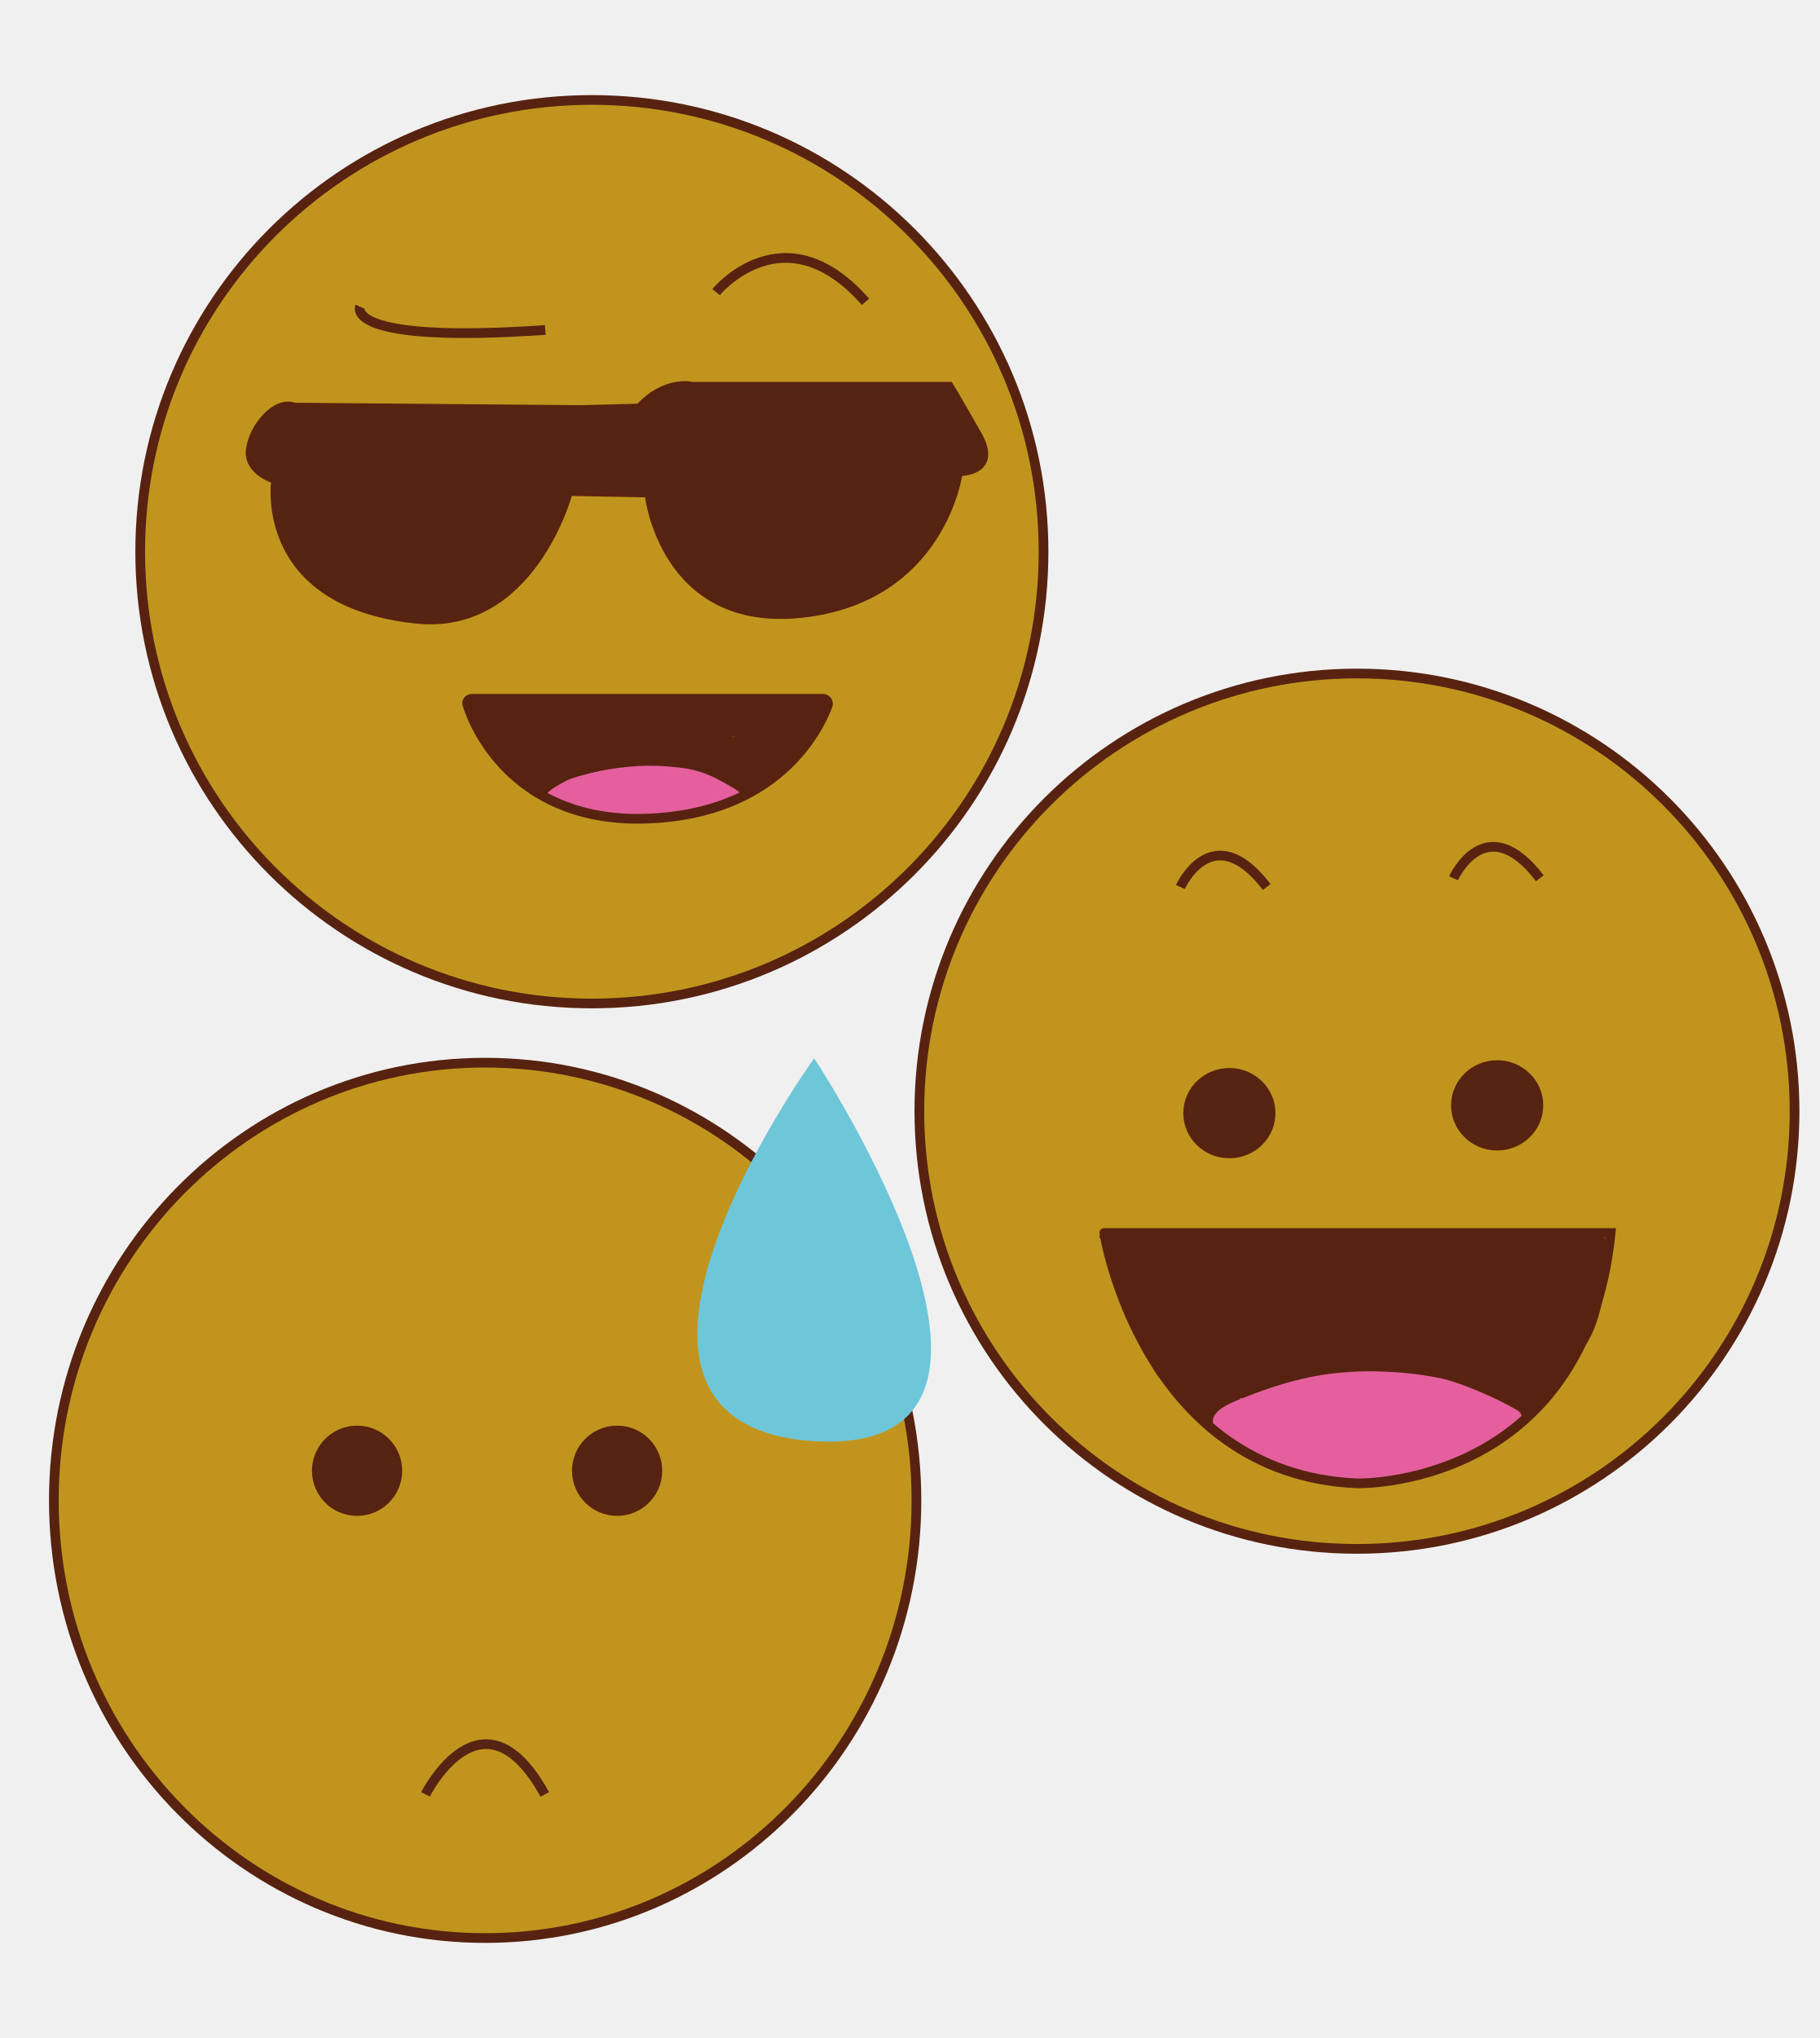
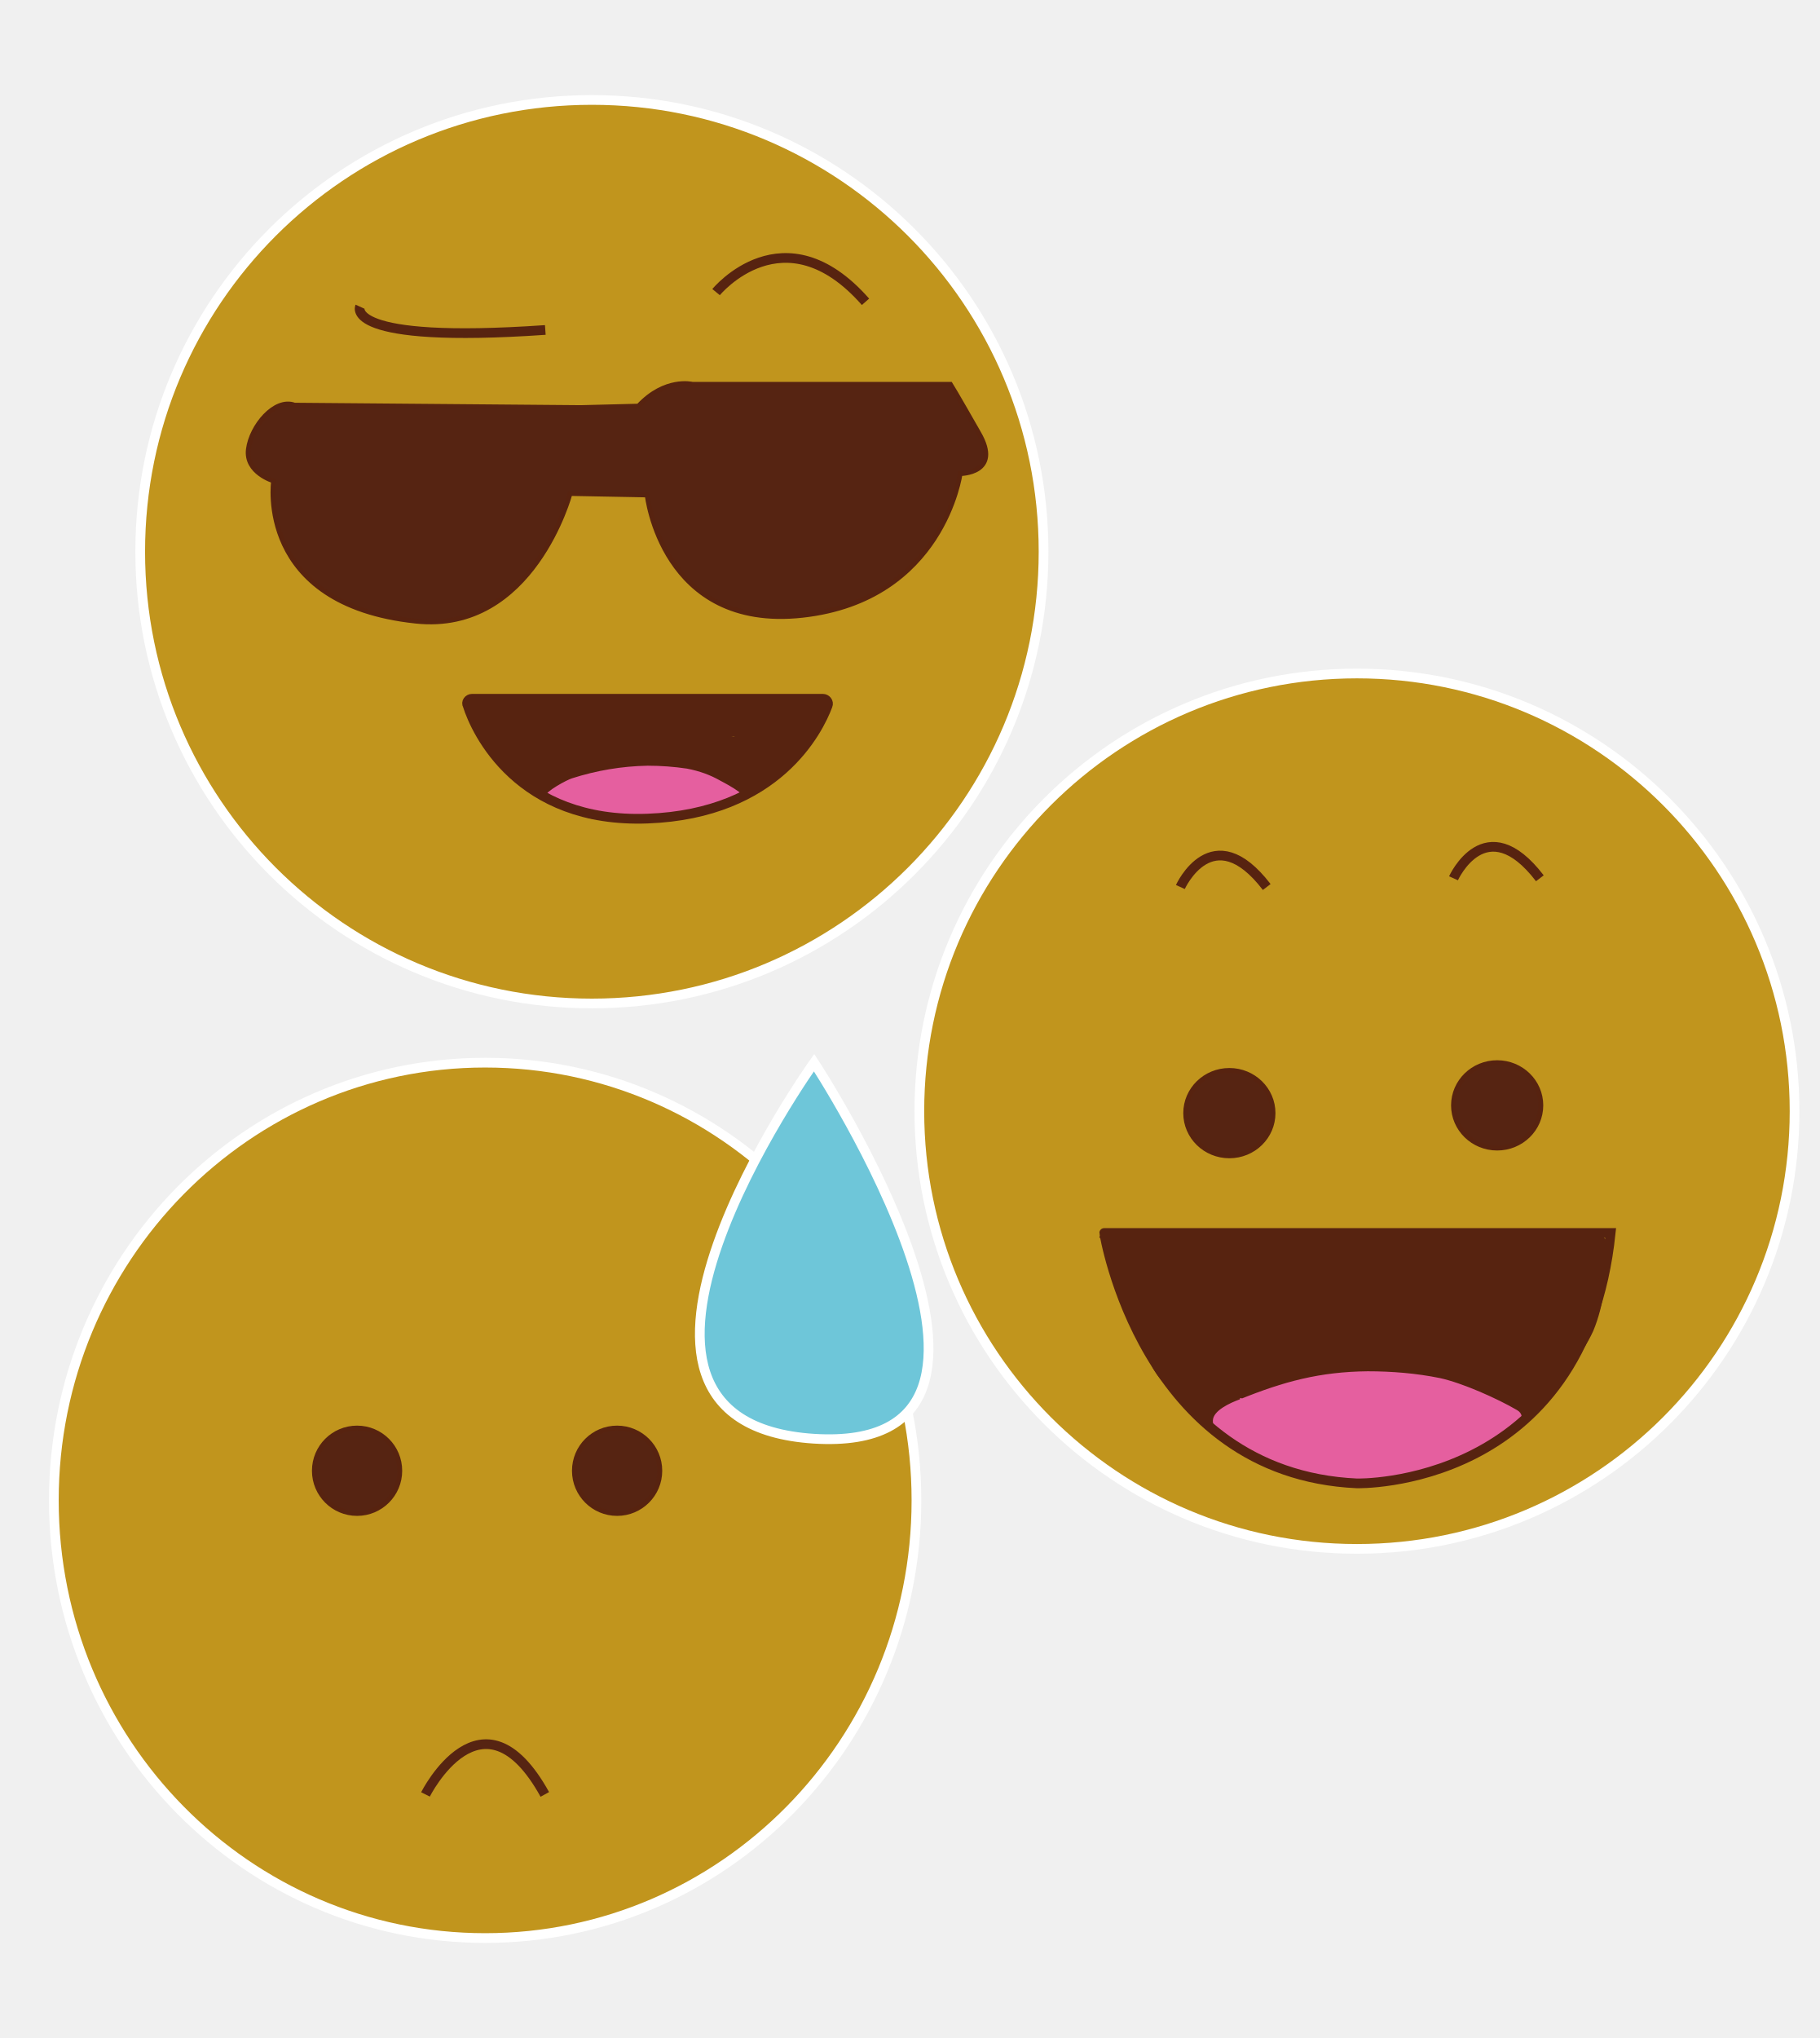
<svg xmlns="http://www.w3.org/2000/svg" version="1.1" id="Calque_2_00000157278241238993906180000009712065179425455785_" x="0px" y="0px" viewBox="0 0 375 420" style="enable-background:new 0 0 375 420;" xml:space="preserve">
  <style type="text/css">
- 	.st0{fill:#C1951D;stroke:#572310;stroke-width:2;stroke-miterlimit:10;}
- 	.st1{fill:#6EC6D9;stroke:#6EC6D9;stroke-miterlimit:10;}
+ 	.st0{fill:#C1951D;stroke:#FFFFFF;stroke-width:2;stroke-miterlimit:10;}
+ 	.st1{fill:#6EC6D9;stroke:#FFFFFF;stroke-width:2;stroke-miterlimit:10;}
	.st2{fill:none;stroke:#562412;stroke-width:2;stroke-miterlimit:10;}
	.st3{fill:#562412;stroke:#572310;stroke-miterlimit:10;}
	.st4{fill:none;stroke:#572310;stroke-width:2;stroke-miterlimit:10;}
	.st5{fill:#572310;}
	.st6{fill:#E55F9F;}
</style>
  <g id="Calque_1-2">
    <g>
      <ellipse class="st0" cx="100" cy="309.2" rx="88.9" ry="90.2" />
      <path class="st1" d="M167.8,219c0,0-53,74.1,0,77.5C220.9,299.8,167.8,219,167.8,219z" />
      <path class="st2" d="M87.7,369.8c0,0,11.7-23.3,24.6,0" />
      <ellipse class="st3" cx="73.6" cy="303.1" rx="8.8" ry="8.8" />
      <ellipse class="st3" cx="127.2" cy="303.1" rx="8.8" ry="8.8" />
    </g>
    <g>
      <circle class="st0" cx="279.7" cy="229" r="90.2" />
      <path class="st4" d="M243.3,182.8c0,0,6.6-14.6,17.8,0" />
      <path class="st4" d="M247.2,292c0,0,31.1-21.8,67.6,0" />
      <path class="st4" d="M299.6,181c0,0,6.6-14.6,17.8,0" />
      <ellipse class="st3" cx="308.6" cy="227.8" rx="9" ry="8.8" />
      <ellipse class="st3" cx="253.4" cy="229.4" rx="9" ry="8.8" />
      <path class="st5" d="M233.7,262.4c31.1-0.3,62.1-0.7,93.2-1l-4.5-4.5c-0.1,4.5-0.3,9.1-2,13.3c-1.9,4.5-5.9,8.4-9,12.1l4.3-1.2    c-15-6.4-31.8-7.9-47.8-5.2c-3.8,0.6-7.5,1.6-11.3,2.7c-1.9,0.6-3.9,1.3-5.8,2.2c-0.6,0.3-1.2,0.4-1.7,0.7    c-1.3,0.4-0.9,0.6,1.3,0.6c0-0.3-1.9-1.6-2.2-1.9c-2.7-2.6-3.5-5.5-5.3-8.7c-1.6-3-4.2-5.5-4.9-9l-4.3,5.6    c14.9-1.7,29.9-2.6,44.9-2.6c7.4,0,14.7,0.3,22.1,0.7c7.4,0.4,15,1.6,22.4,0l-5.1-6.6c-1.9,2.7-3,5.8-4.2,9    c-0.4,1.3-1,2.6-1.7,3.9c-0.1,0.4-0.4,0.7-0.7,1.2c-0.3,0.3-0.6,0.6-0.9,0.9c-0.6,0.6-0.6,0.6,0,0.1c-1.9,0.1-4-0.3-5.9-0.6    c-2-0.1-4-0.4-6.1-0.6c-4-0.4-8.1-0.7-12.1-1.2c-8.1-0.7-16-0.4-24.1,0.7c-2,0.3-4,0.6-6.1,0.9c-1.9,0.3-4.5,0.1-6.2,0.9    c-1.4,0-1.2,0.3,0.6,0.9c-0.3-0.4-0.6-0.9-0.9-1.3c-0.4-0.7-0.9-1.3-1.3-2c-1-1.7-1.9-3.5-2.6-5.3l-3.2,5.5    c5.3-1.7,11.4-1.6,17.1-2c5.8-0.4,11.6-0.9,17.5-1c5.8-0.3,11.7-0.4,17.5-0.4c3,0,5.9,0,9,0c1.3,0,2.6,0,3.9,0.1    c0.7,0,1.4,0,2.2,0.1c0.4,0,2.5,0.6,1.3,0l-1.6-1.6l0.3,0.6l-0.6-2.3c0-0.9-0.3,0.3-0.4,0.6c-0.3,0.6-0.6,1-0.9,1.6    c-0.3,0.4-0.6,0.7-0.9,1.2c-0.1,0.1-0.3,0.3-0.4,0.4c-0.6,0.6-0.1,0.4,1.4-0.4c-0.1-0.4-3.5-0.9-3.9-1c-1.4-0.3-3-0.4-4.5-0.6    c-5.6-0.4-11.4,0-17.1,0.1c-11.7,0.4-23.6,1.3-35.3,1.3c-5.8,0-5.8,9.1,0,9c10.6-0.1,21.1-0.7,31.7-1.2c5.2-0.3,10.3-0.4,15.5-0.4    c2.3,0,4.5,0,6.8,0.4c2.5,0.4,4.9,1.6,7.4,1.3c4.3-0.4,7.8-5.9,9.1-9.7c0.9-2.7,0.1-5.8-2.5-7.1c-2.3-1.2-5.5-1-7.9-1    c-10.4-0.3-21-0.1-31.2,0.4c-5.9,0.3-12,0.6-17.9,1.2c-5.9,0.4-12.1,0.4-17.6,2.3c-2.2,0.7-4,3.2-3.2,5.5c1.3,3.3,2.7,6.6,4.8,9.5    c1,1.4,1.9,3,3.3,4c1.9,1.2,3.6,1,5.8,0.7c7.4-1,14.7-2.5,22.1-2.7s14.6,0.6,21.8,1.2c3.8,0.3,7.5,0.7,11.3,1s7.2,0.7,10.4-2.2    c4.9-4.5,5.5-11.6,9.1-16.9c2.5-3.5-1.6-7.4-5.1-6.6c-6.8,1.4-14.2,0-21-0.3c-7.4-0.4-14.7-0.6-22.1-0.6    c-14.7,0-29.5,0.9-44.1,2.6c-3,0.3-4.5-0.1-3.9,2.9c0.6,3.2,1.9,8.3,3.6,10.9c1.7,2.6,2.6,5.1,3.9,7.8c1.4,2.9,3.9,5.2,6.5,7.4    c1.4,1.2,4.3,4.7,6,4.9c2,0.3,2.1-3.2,3.8-3.9c12-5.1,25.3-6.6,38.2-5.3c7.4,0.7,14.8,4,21.7,6.8c1.3,0.6,3.3-1.1,4.2-2.3    c3.8-4.6,8.2-9.1,10.7-14.6c2.3-5.5,2.7-11.3,3-17.2c0-2.5-2.1-3-4.4-3c-31.1,0.3-64.8-0.1-95.9,0.2    C225.2,254,227.8,262.4,233.7,262.4L233.7,262.4L233.7,262.4z" />
      <path class="st6" d="M262.2,297.8c2.2,0,4.5,0,6.6,0.1c1.9,0.1,4,0,5.8,0.4l-2.7-2l0.1,0.3l-0.4-3.5c-0.1-0.3-0.4-0.1-0.6,0.6    c-0.9,1.2-0.4,1,1.3-0.6c-0.1-0.1-2.2,0-2.3,0c-1.6-0.1-3.2-0.6-4.6-1.2c-3.3-1.2-6.5-3.2-9.8-3.8v8.7c8.4-3.3,17.2-5.5,26.2-5.5    c4.3,0,8.7,0.1,12.9,1.2c4.2,1,7.9,3.8,12.3,4.8v-8.7c-5.9,2.2-11.9,4.5-18.1,6.1c-5.3,1.3-11.6,2.5-16.9,0.4l2,1.2l-0.3-0.1    l1.2,2l-0.1-0.6v2.5l0.3-0.6l-1.2,2c2-2.3,6.1-2.5,8.8-3c4.2-0.9,8.5-1.6,12.9-2.5c2.5-0.4,3.8-3.3,3.2-5.5    c-0.7-2.5-3.2-3.6-5.5-3.2c-3.5,0.7-7.1,1.3-10.6,2c-2.7,0.6-5.6,0.9-8.4,1.9c-3,1-6.6,2.7-7.8,5.9c-1.3,3.9,1.4,6.4,4.8,7.4    c12.9,3.3,27.4-2.6,37.8-7.9c3.9-1.4,5.9-4.7,3.6-6c-4.1-2.4-11.3-5.6-15.9-6.6c-4.9-1-10-1.4-14.9-1.4    c-9.8,0.1-17.3,2.1-26.4,5.8c-1.9,0.7-5.5,2.3-5.5,4.4c0,1.9,1.4,4,3.3,4.3c4,0.7,8.9,4.6,13,5.7c3.6,1,8.4,0.5,11.5-2.4    c1.2-1.2,2.6-3.2,3-4.8c0.7-2.6-1.2-5.3-3.8-5.9c-4.5-1.2-9.8-0.9-14.5-0.9C256.4,288.8,256.4,297.8,262.2,297.8L262.2,297.8    L262.2,297.8z" />
      <path class="st4" d="M279.7,305.7c0,0,46.8,1.2,52.3-51.6H227.6C227.6,254,235.4,303.7,279.7,305.7z" />
    </g>
    <g>
      <circle class="st0" cx="122" cy="113.7" r="93.1" />
      <path class="st4" d="M147.6,60.2c0,0,14-17.1,30.8,2" />
      <path class="st4" d="M74.2,63.2c0,0-3.5,7.7,38.2,4.8" />
-       <path class="st3" d="M119.7,84l11.9-0.3c5.5-5.9,11.1-4.5,11.1-4.5h53.2c0,0,0.9,1.4,5.8,10c4.9,8.4-3.8,8.4-3.8,8.4    s-3.5,26-32.5,29.2S133.4,102,133.4,102l-15.9-0.3c0,0-7.7,28.9-31.8,26.3c-33.1-3.5-29.3-28.9-29.3-28.9s-5.8-1.7-5.2-6.5    c0.6-4.8,5.5-10.6,9.5-9.1L119.7,84L119.7,84z" />
-       <path class="st5" d="M101.1,148.3c21.3-0.1,42.7-0.4,64-0.5l-3.1-2.2c-0.1,2.2-0.2,4.5-1.4,6.5c-1.3,2.2-4.1,4.1-6.2,5.9l3-0.6    c-10.3-3.1-21.8-3.9-32.8-2.5c-2.6,0.3-5.2,0.8-7.7,1.3c-1.3,0.3-2.7,0.6-4,1.1c-0.4,0.1-0.8,0.2-1.2,0.4    c-0.9,0.2-0.6,0.3,0.9,0.3c0-0.1-1.3-0.8-1.5-0.9c-1.9-1.3-2.4-2.7-3.7-4.2c-1.1-1.5-2.9-2.7-3.4-4.4l-3,2.8    c10.2-0.8,20.5-1.3,30.9-1.3c5.1,0,10.1,0.1,15.2,0.4c5.1,0.2,10.3,0.8,15.4,0l-3.5-3.3c-1.3,1.3-2.1,2.8-2.9,4.4    c-0.3,0.6-0.7,1.3-1.2,1.9c-0.1,0.2-0.3,0.4-0.5,0.6c-0.2,0.1-0.4,0.3-0.6,0.4c-0.4,0.3-0.4,0.3,0,0.1c-1.3,0.1-2.8-0.1-4.1-0.3    c-1.4-0.1-2.8-0.2-4.2-0.3c-2.8-0.2-5.6-0.4-8.3-0.6c-5.6-0.4-11-0.2-16.6,0.4c-1.4,0.1-2.8,0.3-4.2,0.4c-1.3,0.1-3.1,0.1-4.3,0.4    c-1,0-0.8,0.1,0.4,0.4c-0.2-0.2-0.4-0.4-0.6-0.6c-0.3-0.4-0.6-0.6-0.9-1c-0.7-0.8-1.3-1.7-1.8-2.6l-2.2,2.7    c3.7-0.8,7.8-0.8,11.7-1c4-0.2,7.9-0.4,12-0.5c4-0.1,8-0.2,12-0.2c2.1,0,4.1,0,6.2,0c0.9,0,1.8,0,2.7,0.1c0.5,0,1,0,1.5,0.1    c0.3,0,1.7,0.3,0.9,0l-1.1-0.8l0.2,0.3l-0.4-1.1c0-0.4-0.2,0.1-0.3,0.3c-0.2,0.3-0.4,0.5-0.6,0.8c-0.2,0.2-0.4,0.4-0.6,0.6    c-0.1,0.1-0.2,0.1-0.3,0.2c-0.4,0.3-0.1,0.2,1-0.2c-0.1-0.2-2.4-0.4-2.7-0.5c-1-0.1-2.1-0.2-3.1-0.3c-3.9-0.2-7.8,0-11.7,0.1    c-8,0.2-16.2,0.6-24.2,0.6c-4,0-4,4.5,0,4.4c7.2-0.1,14.5-0.4,21.7-0.6c3.6-0.1,7-0.2,10.6-0.2c1.6,0,3.1,0,4.7,0.2    c1.7,0.2,3.4,0.8,5.1,0.6c3-0.2,5.4-2.9,6.2-4.7c0.6-1.3,0.1-2.8-1.7-3.5c-1.6-0.6-3.8-0.5-5.5-0.5c-7.1-0.1-14.4-0.1-21.4,0.2    c-4.1,0.1-8.2,0.3-12.3,0.6c-4.1,0.2-8.3,0.2-12.1,1.1c-1.5,0.4-2.8,1.6-2.2,2.7c0.9,1.6,1.9,3.3,3.3,4.7c0.7,0.7,1.3,1.5,2.3,2    c1.3,0.6,2.5,0.5,4,0.4c5.1-0.5,10.1-1.2,15.2-1.3c5.1-0.1,10,0.3,15,0.6c2.6,0.1,5.2,0.4,7.7,0.5c2.6,0.1,5,0.4,7.1-1.1    c3.4-2.2,3.8-5.7,6.2-8.3c1.7-1.7-1.1-3.6-3.5-3.3c-4.7,0.7-9.7,0-14.4-0.1c-5.1-0.2-10.1-0.3-15.2-0.3c-10.1,0-23.9-0.9-33.9,0    c-2.1,0.1,0.3,2.6,0.7,4c0.4,1.6,1.6,2.8,2.8,4s1.8,2.5,2.7,3.8c1,1.4,2.7,2.5,4.5,3.6c1,0.6,3.8,3.5,5,3.6    c1.4,0.1,5.3,2.7,6.5,2.4c2.6,2.3,3.7,0.9,12.6,1.5c5.1,0.4,11.4-0.2,16.3-2.7c0.9,0.3,9.8-4.2,10.4-4.7c2.6-2.3,5.7-4.5,7.3-7.1    c1.6-2.7,3.9-6.7,4.1-9.6c0-1.2-3.5-1-5.1-1c-21.3,0.1-44.8,0.3-66.2,0.4C94.9,143.9,97.1,148.3,101.1,148.3L101.1,148.3    L101.1,148.3z" />
-       <path class="st6" d="M123.1,164.4c1.2,0,2.4,0,3.6,0.1c1,0.1,2.2,0,3.2,0.2l-1.5-0.9l0.1,0.1l-0.2-1.5c-0.1-0.1-0.2-0.1-0.3,0.3    c-0.5,0.5-0.2,0.4,0.7-0.3c-0.1-0.1-1.2,0-1.3,0c-0.9-0.1-1.7-0.3-2.5-0.5c-1.8-0.5-3.5-1.4-5.4-1.6v3.8c4.6-1.5,9.4-2.4,14.3-2.4    c2.4,0,4.7,0.1,7,0.5c2.3,0.4,4.3,1.6,6.7,2.1v-3.8c-3.2,1-6.5,2-9.9,2.7c-2.9,0.6-6.3,1.1-9.2,0.2l1.1,0.5l-0.2-0.1l0.6,0.9    l-0.1-0.3v1.1l0.2-0.3l-0.6,0.9c1.1-1,3.3-1.1,4.8-1.3c2.3-0.4,4.7-0.7,7-1.1c1.3-0.2,2-1.5,1.7-2.4c-0.4-1.1-1.7-1.6-3-1.4    c-1.9,0.3-3.9,0.6-5.8,0.9c-1.5,0.3-3.1,0.4-4.6,0.8c-1.7,0.4-3.6,1.2-4.3,2.6c-0.7,1.7,0.8,2.8,2.6,3.2c7,1.5,18.6-0.5,25.1-2.4    c2.1-0.6-2.5-3.1-4.4-4.1c-2.1-1.2-4.3-2-6.9-2.5c-2.7-0.4-5.4-0.6-8.1-0.6c-5.4,0.1-10.6,1-15.6,2.6c-1,0.3-5.5,2.7-5.5,3.7    c0,0.8,4.6,2.1,5.7,2.3c2.2,0.3,4.7,1,6.9,1.5c2,0.4,12.3,1,13.9-0.3c0.6-0.5-6.2-3.3-6-4c0.4-1.1-0.6-2.3-2.1-2.6    c-2.4-0.5-5.4-0.4-7.9-0.4C119.9,160.5,119.9,164.4,123.1,164.4L123.1,164.4L123.1,164.4z" />
-       <path class="st4" d="M97.3,144h72.3c0.7,0,1.3,0.7,1,1.4c-1.9,5.1-10.4,22.3-37.1,23.3c-26.7,1-35.4-17.9-37.1-23.3    C96,144.7,96.6,144,97.3,144z" />
+       <path class="st3" d="M119.7,84l11.9-0.3c5.5-5.9,11.1-4.5,11.1-4.5h53.2c0,0,0.9,1.4,5.8,10c4.9,8.4-3.8,8.4-3.8,8.4    s-3.5,26-32.5,29.2c-29,3.2-32-24.8-32-24.8l-15.9-0.3c0,0-7.7,28.9-31.8,26.3c-33.1-3.5-29.3-28.9-29.3-28.9s-5.8-1.7-5.2-6.5    s5.5-10.6,9.5-9.1L119.7,84L119.7,84z" />
+       <path class="st5" d="M101.1,148.3c21.3-0.1,42.7-0.4,64-0.5l-3.1-2.2c-0.1,2.2-0.2,4.5-1.4,6.5c-1.3,2.2-4.1,4.1-6.2,5.9l3-0.6    c-10.3-3.1-21.8-3.9-32.8-2.5c-2.6,0.3-5.2,0.8-7.7,1.3c-1.3,0.3-2.7,0.6-4,1.1c-0.4,0.1-0.8,0.2-1.2,0.4    c-0.9,0.2-0.6,0.3,0.9,0.3c0-0.1-1.3-0.8-1.5-0.9c-1.9-1.3-2.4-2.7-3.7-4.2c-1.1-1.5-2.9-2.7-3.4-4.4l-3,2.8    c10.2-0.8,20.5-1.3,30.9-1.3c5.1,0,10.1,0.1,15.2,0.4c5.1,0.2,10.3,0.8,15.4,0l-3.5-3.3c-1.3,1.3-2.1,2.8-2.9,4.4    c-0.3,0.6-0.7,1.3-1.2,1.9c-0.1,0.2-0.3,0.4-0.5,0.6c-0.2,0.1-0.4,0.3-0.6,0.4c-0.4,0.3-0.4,0.3,0,0.1c-1.3,0.1-2.8-0.1-4.1-0.3    c-1.4-0.1-2.8-0.2-4.2-0.3c-2.8-0.2-5.6-0.4-8.3-0.6c-5.6-0.4-11-0.2-16.6,0.4c-1.4,0.1-2.8,0.3-4.2,0.4c-1.3,0.1-3.1,0.1-4.3,0.4    c-1,0-0.8,0.1,0.4,0.4c-0.2-0.2-0.4-0.4-0.6-0.6c-0.3-0.4-0.6-0.6-0.9-1c-0.7-0.8-1.3-1.7-1.8-2.6l-2.2,2.7    c3.7-0.8,7.8-0.8,11.7-1c4-0.2,7.9-0.4,12-0.5c4-0.1,8-0.2,12-0.2c2.1,0,4.1,0,6.2,0c0.9,0,1.8,0,2.7,0.1c0.5,0,1,0,1.5,0.1    c0.3,0,1.7,0.3,0.9,0l-1.1-0.8l0.2,0.3l-0.4-1.1c0-0.4-0.2,0.1-0.3,0.3c-0.2,0.3-0.4,0.5-0.6,0.8c-0.2,0.2-0.4,0.4-0.6,0.6    c-0.1,0.1-0.2,0.1-0.3,0.2c-0.4,0.3-0.1,0.2,1-0.2c-0.1-0.2-2.4-0.4-2.7-0.5c-1-0.1-2.1-0.2-3.1-0.3c-3.9-0.2-7.8,0-11.7,0.1    c-8,0.2-16.2,0.6-24.2,0.6c-4,0-4,4.5,0,4.4c7.2-0.1,14.5-0.4,21.7-0.6c3.6-0.1,7-0.2,10.6-0.2c1.6,0,3.1,0,4.7,0.2    c1.7,0.2,3.4,0.8,5.1,0.6c3-0.2,5.4-2.9,6.2-4.7c0.6-1.3,0.1-2.8-1.7-3.5c-1.6-0.6-3.8-0.5-5.5-0.5c-7.1-0.1-14.4-0.1-21.4,0.2    c-4.1,0.1-8.2,0.3-12.3,0.6c-4.1,0.2-8.3,0.2-12.1,1.1c-1.5,0.4-2.8,1.6-2.2,2.7c0.9,1.6,1.9,3.3,3.3,4.7c0.7,0.7,1.3,1.5,2.3,2    c1.3,0.6,2.5,0.5,4,0.4c5.1-0.5,10.1-1.2,15.2-1.3s10,0.3,15,0.6c2.6,0.1,5.2,0.4,7.7,0.5c2.6,0.1,5,0.4,7.1-1.1    c3.4-2.2,3.8-5.7,6.2-8.3c1.7-1.7-1.1-3.6-3.5-3.3c-4.7,0.7-9.7,0-14.4-0.1c-5.1-0.2-10.1-0.3-15.2-0.3c-10.1,0-23.9-0.9-33.9,0    c-2.1,0.1,0.3,2.6,0.7,4c0.4,1.6,1.6,2.8,2.8,4s1.8,2.5,2.7,3.8c1,1.4,2.7,2.5,4.5,3.6c1,0.6,3.8,3.5,5,3.6    c1.4,0.1,5.3,2.7,6.5,2.4c2.6,2.3,3.7,0.9,12.6,1.5c5.1,0.4,11.4-0.2,16.3-2.7c0.9,0.3,9.8-4.2,10.4-4.7c2.6-2.3,5.7-4.5,7.3-7.1    c1.6-2.7,3.9-6.7,4.1-9.6c0-1.2-3.5-1-5.1-1c-21.3,0.1-44.8,0.3-66.2,0.4C94.9,143.9,97.1,148.3,101.1,148.3L101.1,148.3    L101.1,148.3z" />
+       <path class="st6" d="M123.1,164.4c1.2,0,2.4,0,3.6,0.1c1,0.1,2.2,0,3.2,0.2l-1.5-0.9l0.1,0.1l-0.2-1.5c-0.1-0.1-0.2-0.1-0.3,0.3    c-0.5,0.5-0.2,0.4,0.7-0.3c-0.1-0.1-1.2,0-1.3,0c-0.9-0.1-1.7-0.3-2.5-0.5c-1.8-0.5-3.5-1.4-5.4-1.6v3.8c4.6-1.5,9.4-2.4,14.3-2.4    c2.4,0,4.7,0.1,7,0.5s4.3,1.6,6.7,2.1v-3.8c-3.2,1-6.5,2-9.9,2.7c-2.9,0.6-6.3,1.1-9.2,0.2l1.1,0.5l-0.2-0.1l0.6,0.9l-0.1-0.3v1.1    l0.2-0.3l-0.6,0.9c1.1-1,3.3-1.1,4.8-1.3c2.3-0.4,4.7-0.7,7-1.1c1.3-0.2,2-1.5,1.7-2.4c-0.4-1.1-1.7-1.6-3-1.4    c-1.9,0.3-3.9,0.6-5.8,0.9c-1.5,0.3-3.1,0.4-4.6,0.8c-1.7,0.4-3.6,1.2-4.3,2.6c-0.7,1.7,0.8,2.8,2.6,3.2c7,1.5,18.6-0.5,25.1-2.4    c2.1-0.6-2.5-3.1-4.4-4.1c-2.1-1.2-4.3-2-6.9-2.5c-2.7-0.4-5.4-0.6-8.1-0.6c-5.4,0.1-10.6,1-15.6,2.6c-1,0.3-5.5,2.7-5.5,3.7    c0,0.8,4.6,2.1,5.7,2.3c2.2,0.3,4.7,1,6.9,1.5c2,0.4,12.3,1,13.9-0.3c0.6-0.5-6.2-3.3-6-4c0.4-1.1-0.6-2.3-2.1-2.6    c-2.4-0.5-5.4-0.4-7.9-0.4C119.9,160.5,119.9,164.4,123.1,164.4L123.1,164.4L123.1,164.4z" />
+       <path class="st4" d="M97.3,144h72.3c0.7,0,1.3,0.7,1,1.4c-1.9,5.1-10.4,22.3-37.1,23.3s-35.4-17.9-37.1-23.3    C96,144.7,96.6,144,97.3,144z" />
    </g>
  </g>
</svg>
